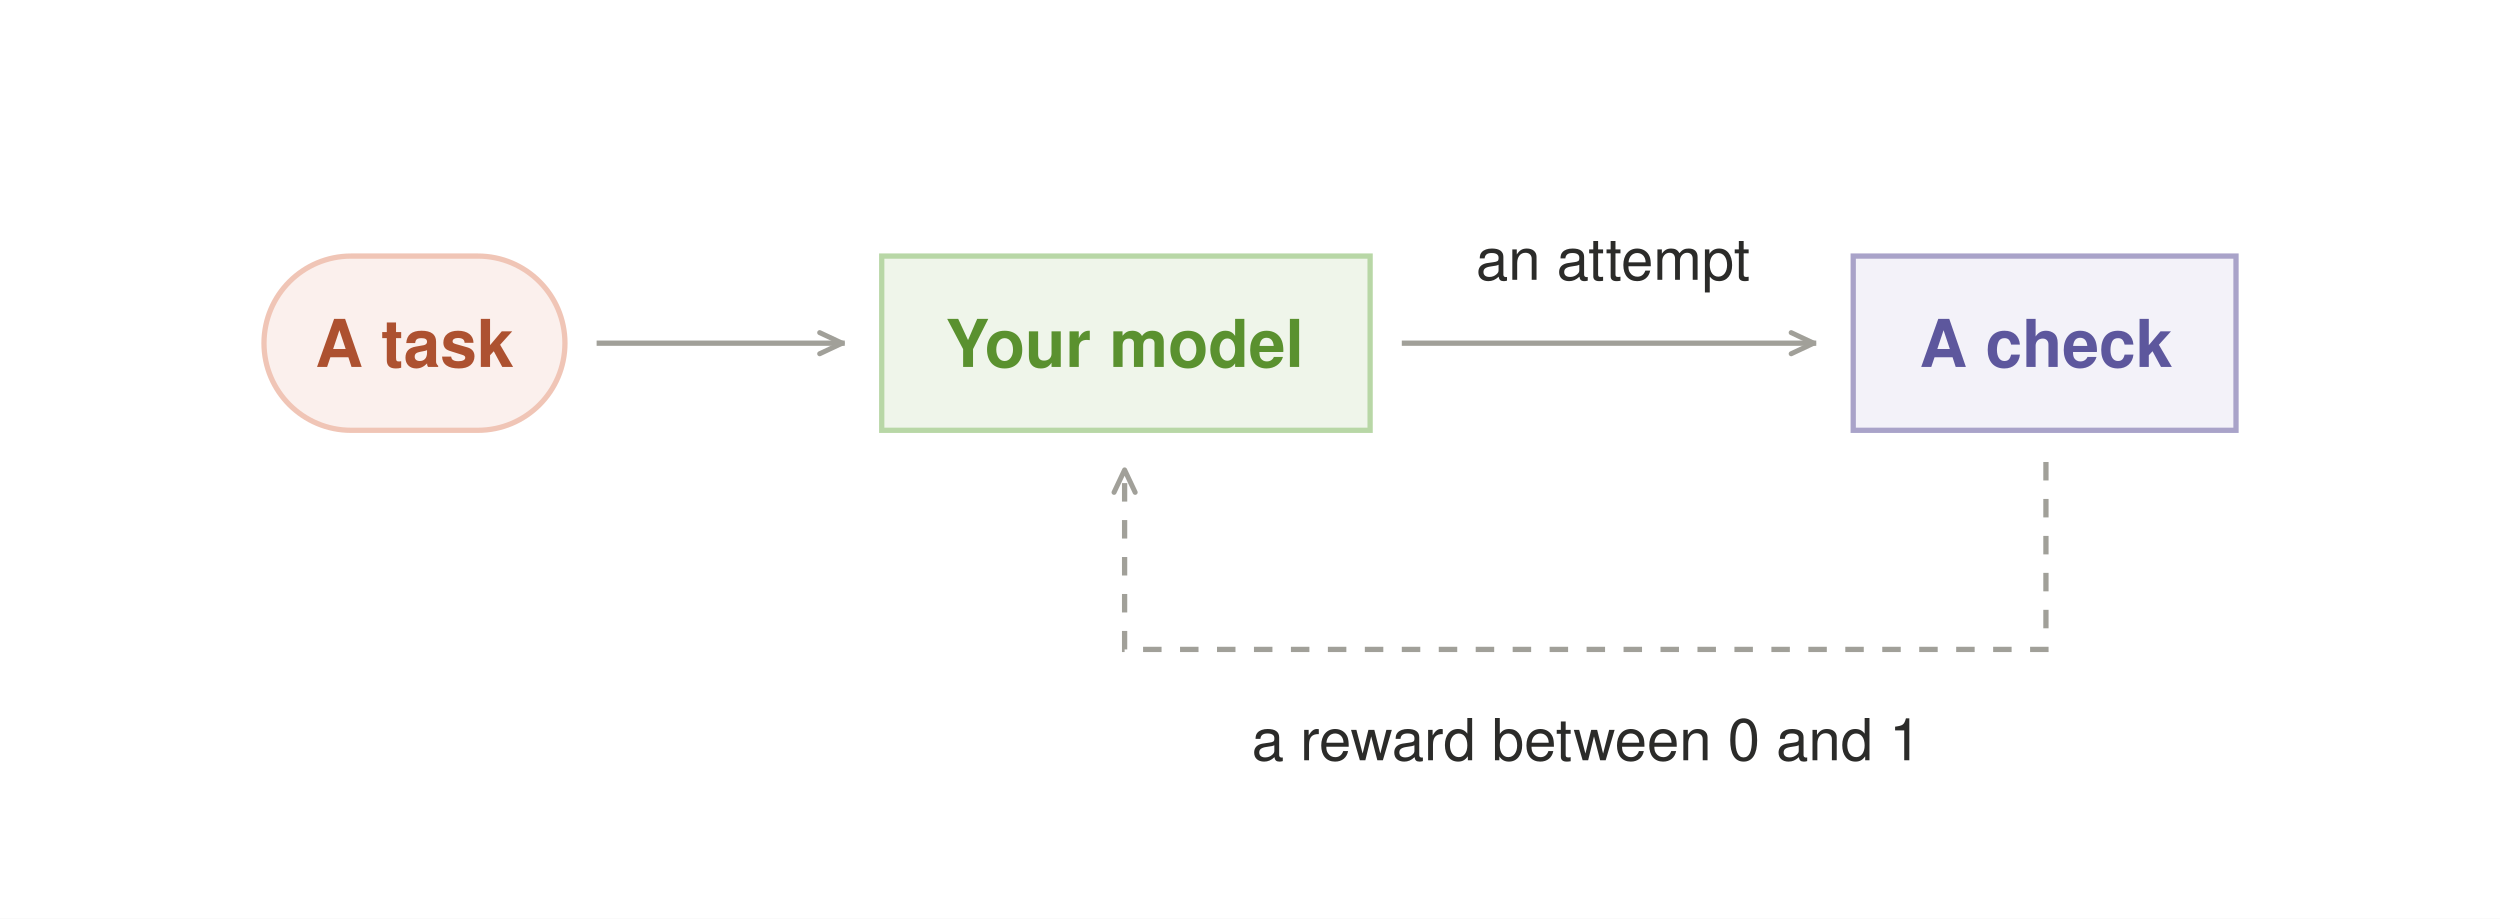
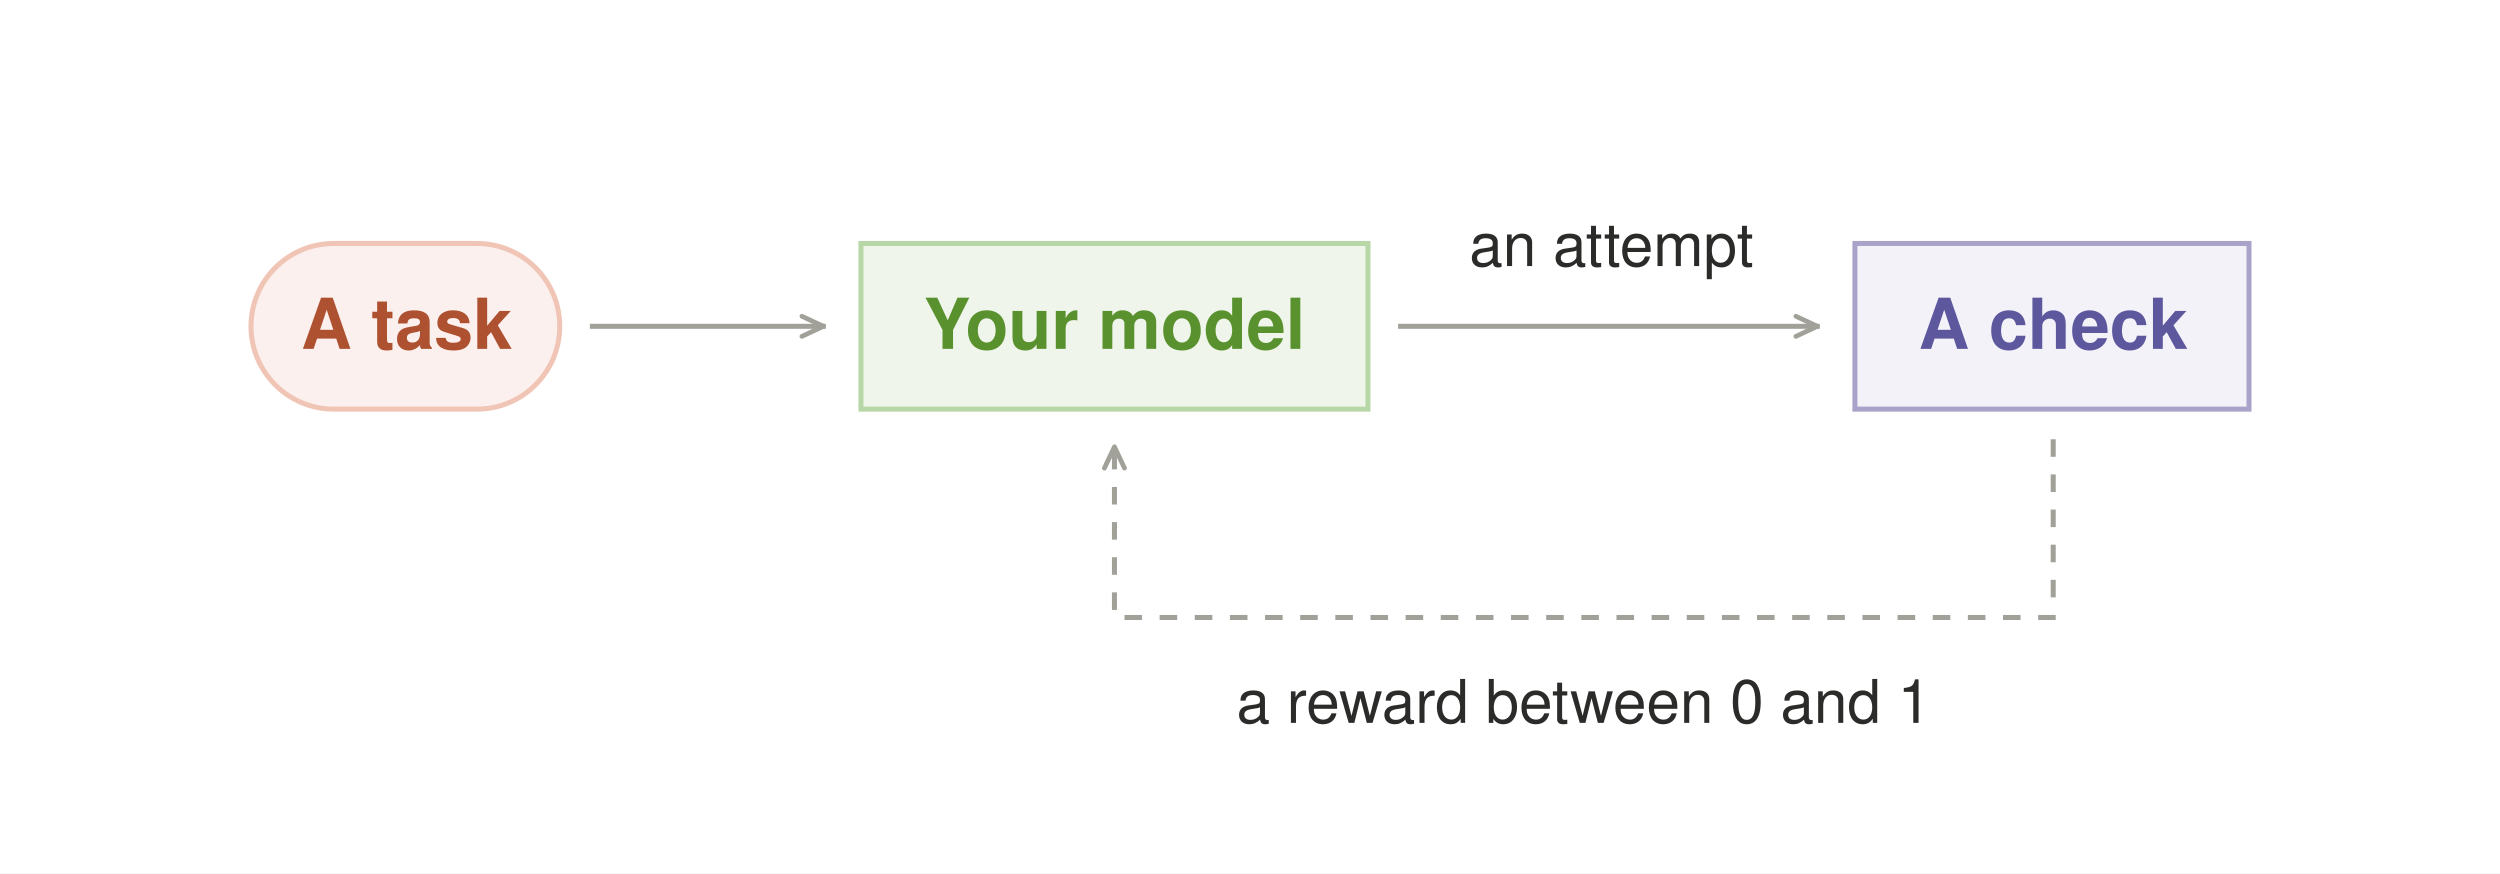
- <svg xmlns="http://www.w3.org/2000/svg" viewBox="0 0 947 348" font-family="Avenir Next, Nunito, Segoe UI, Helvetica, Arial, sans-serif">
+ <svg xmlns="http://www.w3.org/2000/svg" viewBox="0 0 996 348" font-family="Avenir Next, Nunito, Segoe UI, Helvetica, Arial, sans-serif">
  <defs>
    <marker id="ha" markerWidth="14" markerHeight="14" refX="11" refY="5" orient="auto" markerUnits="userSpaceOnUse">
      <path d="M1.5 1 L10 5 L1.5 9" fill="none" stroke="#a1a099" stroke-width="1.9" stroke-linecap="round" stroke-linejoin="round" />
    </marker>
    <marker id="Ha" markerWidth="19" markerHeight="19" refX="13" refY="6.5" orient="auto" markerUnits="userSpaceOnUse">
      <path d="M2 1.5 L12.5 6.5 L2 11.5" fill="none" stroke="#a1a099" stroke-width="3" stroke-linecap="round" stroke-linejoin="round" />
    </marker>
    <marker id="hg" markerWidth="14" markerHeight="14" refX="11" refY="5" orient="auto" markerUnits="userSpaceOnUse">
      <path d="M1.5 1 L10 5 L1.5 9" fill="none" stroke="#5a912f" stroke-width="1.9" stroke-linecap="round" stroke-linejoin="round" />
    </marker>
    <marker id="Hg" markerWidth="19" markerHeight="19" refX="13" refY="6.5" orient="auto" markerUnits="userSpaceOnUse">
      <path d="M2 1.5 L12.5 6.5 L2 11.5" fill="none" stroke="#5a912f" stroke-width="3" stroke-linecap="round" stroke-linejoin="round" />
    </marker>
    <marker id="hp" markerWidth="14" markerHeight="14" refX="11" refY="5" orient="auto" markerUnits="userSpaceOnUse">
      <path d="M1.5 1 L10 5 L1.5 9" fill="none" stroke="#5d579d" stroke-width="1.9" stroke-linecap="round" stroke-linejoin="round" />
    </marker>
    <marker id="Hp" markerWidth="19" markerHeight="19" refX="13" refY="6.5" orient="auto" markerUnits="userSpaceOnUse">
      <path d="M2 1.5 L12.5 6.5 L2 11.5" fill="none" stroke="#5d579d" stroke-width="3" stroke-linecap="round" stroke-linejoin="round" />
    </marker>
    <marker id="hc" markerWidth="14" markerHeight="14" refX="11" refY="5" orient="auto" markerUnits="userSpaceOnUse">
      <path d="M1.5 1 L10 5 L1.5 9" fill="none" stroke="#ad5130" stroke-width="1.9" stroke-linecap="round" stroke-linejoin="round" />
    </marker>
    <marker id="Hc" markerWidth="19" markerHeight="19" refX="13" refY="6.5" orient="auto" markerUnits="userSpaceOnUse">
      <path d="M2 1.5 L12.5 6.5 L2 11.5" fill="none" stroke="#ad5130" stroke-width="3" stroke-linecap="round" stroke-linejoin="round" />
    </marker>
    <marker id="hk" markerWidth="14" markerHeight="14" refX="11" refY="5" orient="auto" markerUnits="userSpaceOnUse">
      <path d="M1.5 1 L10 5 L1.5 9" fill="none" stroke="#2b2b29" stroke-width="1.9" stroke-linecap="round" stroke-linejoin="round" />
    </marker>
    <marker id="Hk" markerWidth="19" markerHeight="19" refX="13" refY="6.5" orient="auto" markerUnits="userSpaceOnUse">
      <path d="M2 1.5 L12.5 6.5 L2 11.5" fill="none" stroke="#2b2b29" stroke-width="3" stroke-linecap="round" stroke-linejoin="round" />
    </marker>
  </defs>
-   <rect width="947" height="348" fill="#fff" />
-   <rect x="100" y="97" width="114" height="66" rx="33" fill="#fbf0ed" stroke="#f0c5b6" stroke-width="2" />
-   <text x="157" y="139" text-anchor="middle" fill="#ad5130" font-size="25" font-weight="600">A task</text>
-   <rect x="334" y="97" width="185" height="66" fill="#eff5ea" stroke="#b8d7a6" stroke-width="2" />
-   <text x="426" y="139" text-anchor="middle" fill="#5a912f" font-size="25" font-weight="600">Your model</text>
-   <rect x="702" y="97" width="145" height="66" fill="#f3f2f9" stroke="#a9a3c9" stroke-width="2" />
-   <text x="775" y="139" text-anchor="middle" fill="#5d579d" font-size="25" font-weight="600">A check</text>
-   <path d="M226 130 L320 130" fill="none" stroke="#a1a099" stroke-width="2" marker-end="url(#ha)" />
-   <path d="M531 130 L688 130" fill="none" stroke="#a1a099" stroke-width="2" marker-end="url(#ha)" />
-   <text x="611" y="106" text-anchor="middle" fill="#2b2b29" font-size="22">an attempt</text>
-   <path d="M775 175 L775 246 L426 246 L426 177" fill="none" stroke="#a1a099" stroke-width="2" stroke-dasharray="7 7" marker-end="url(#ha)" />
-   <text x="601" y="288" text-anchor="middle" fill="#2b2b29" font-size="22">a reward between 0 and 1</text>
+   <rect width="996" height="348" fill="#fff" />
+   <rect x="100" y="97" width="123" height="66" rx="33" fill="#fbf0ed" stroke="#f0c5b6" stroke-width="2" />
+   <text x="162" y="139" text-anchor="middle" fill="#ad5130" font-size="28" font-weight="600">A task</text>
+   <rect x="343" y="97" width="202" height="66" fill="#eff5ea" stroke="#b8d7a6" stroke-width="2" />
+   <text x="444" y="139" text-anchor="middle" fill="#5a912f" font-size="28" font-weight="600">Your model</text>
+   <rect x="739" y="97" width="157" height="66" fill="#f3f2f9" stroke="#a9a3c9" stroke-width="2" />
+   <text x="818" y="139" text-anchor="middle" fill="#5d579d" font-size="28" font-weight="600">A check</text>
+   <path d="M235 130 L329 130" fill="none" stroke="#a1a099" stroke-width="2" marker-end="url(#ha)" />
+   <path d="M557 130 L725 130" fill="none" stroke="#a1a099" stroke-width="2" marker-end="url(#ha)" />
+   <text x="642" y="106" text-anchor="middle" fill="#2b2b29" font-size="24">an attempt</text>
+   <path d="M818 175 L818 246 L444 246 L444 177" fill="none" stroke="#a1a099" stroke-width="2" stroke-dasharray="7 7" marker-end="url(#ha)" />
+   <text x="631" y="288" text-anchor="middle" fill="#2b2b29" font-size="24">a reward between 0 and 1</text>
</svg>
